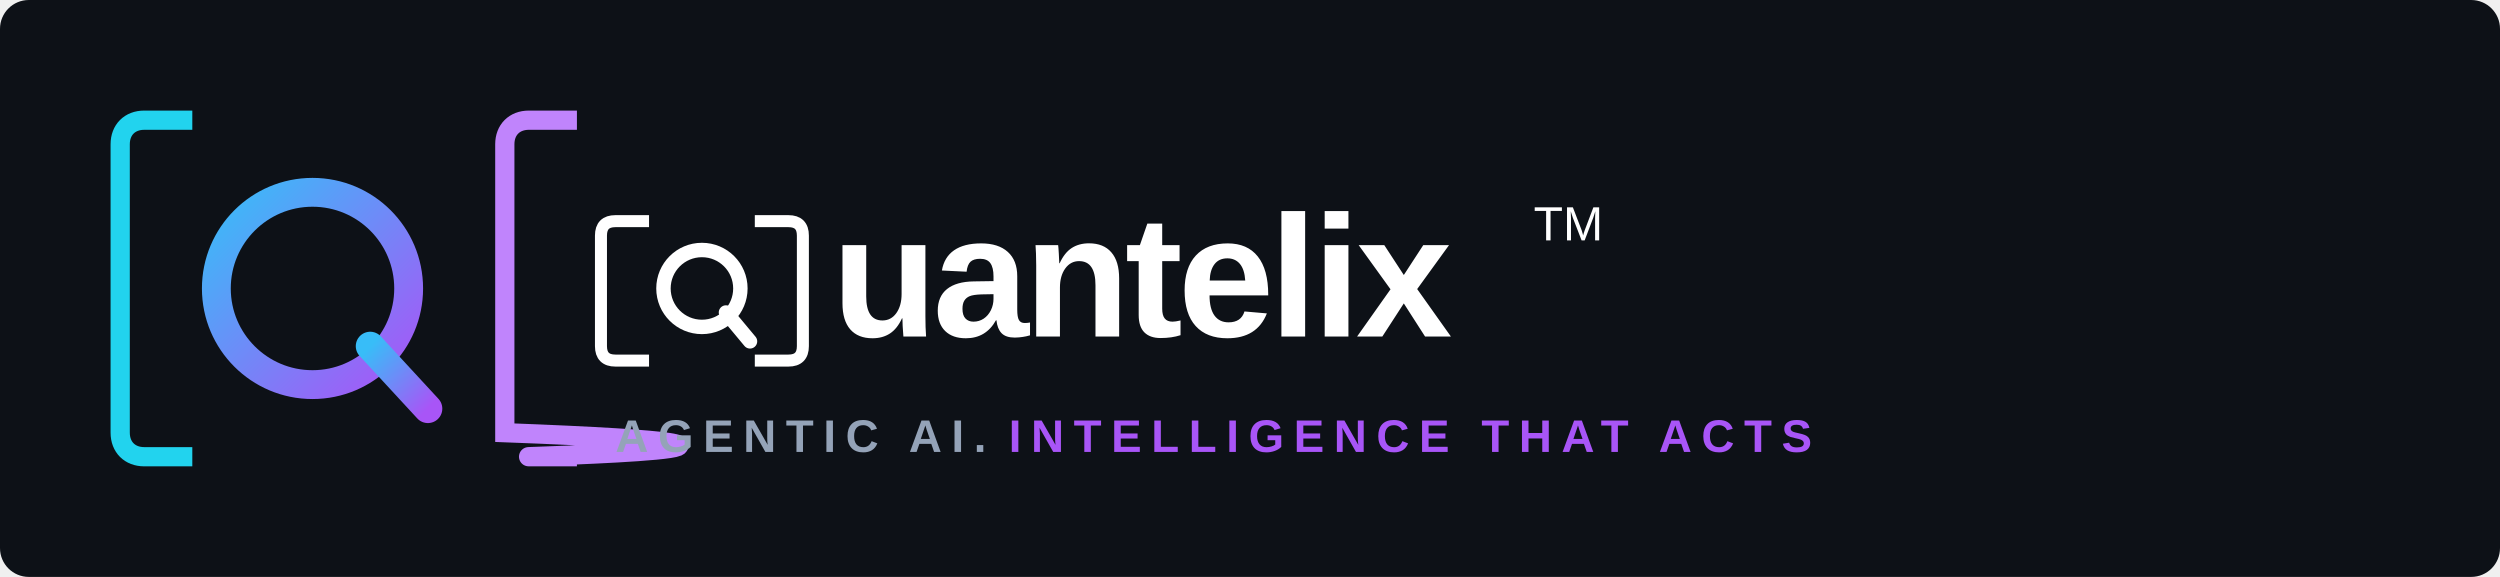
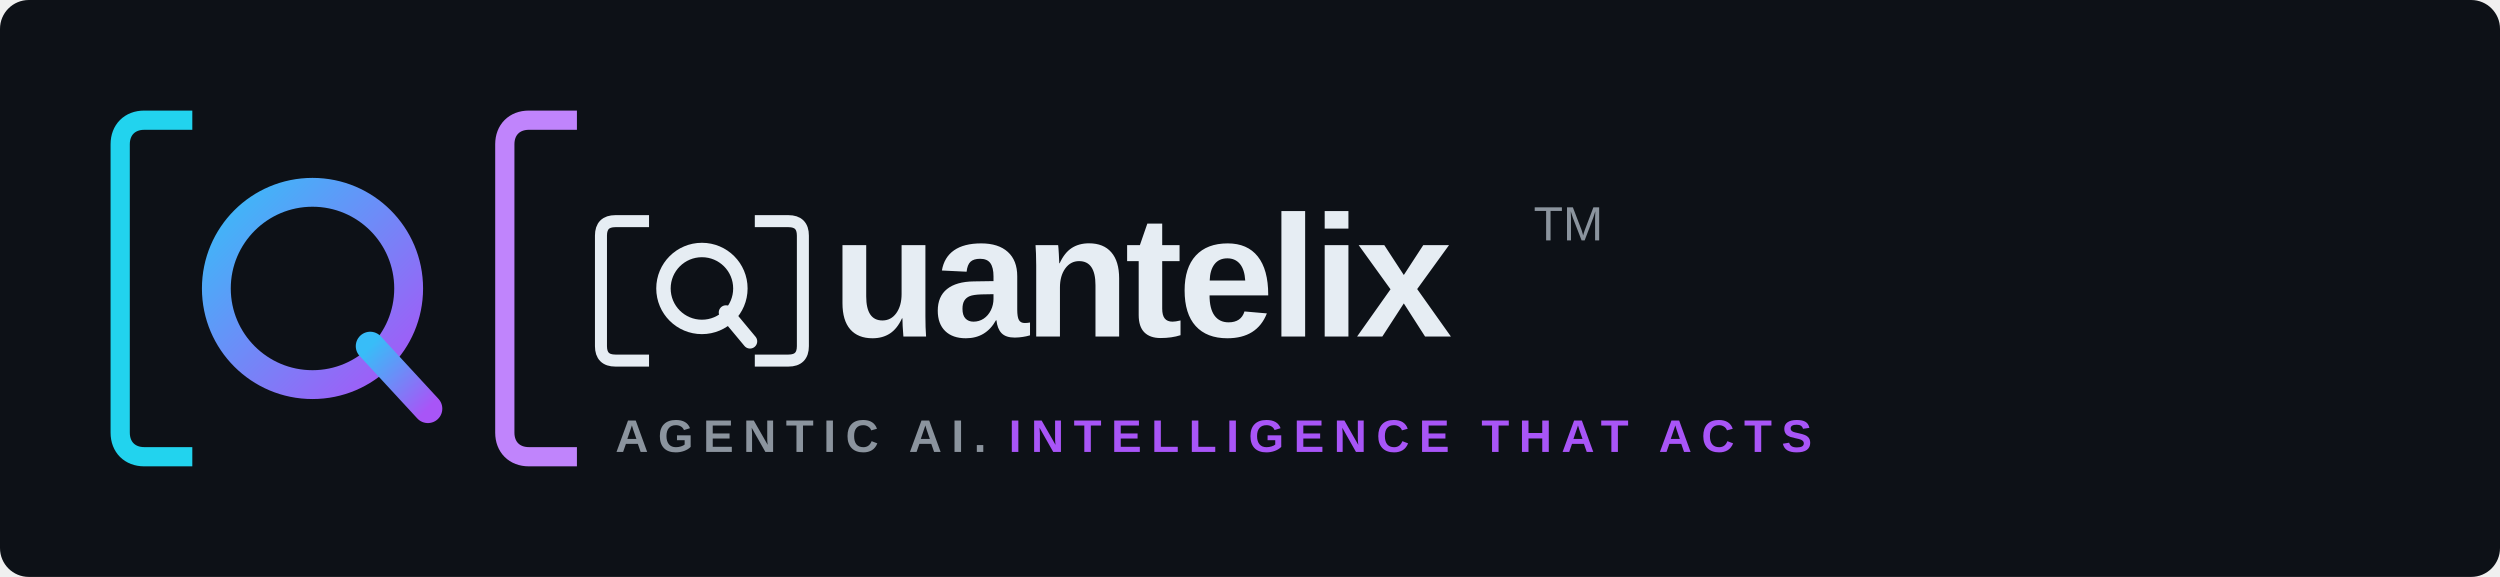
- <svg xmlns="http://www.w3.org/2000/svg" viewBox="0 0 520 120" width="100%">
-   <rect width="100%" height="100%" fill="#0d1117" rx="6" />
+ <svg xmlns="http://www.w3.org/2000/svg" viewBox="0 0 520 120">
+   <rect width="520" height="120" fill="#0d1117" rx="6" />
  <defs>
    <linearGradient id="g" x1="0%" y1="0%" x2="100%" y2="100%">
      <stop offset="0%" stop-color="#38bdf8" />
      <stop offset="100%" stop-color="#a855f7" />
    </linearGradient>
  </defs>
  <g transform="translate(25, 25)" stroke-width="4" fill="none">
    <path d="M15,0 L5,0 C2,0 0,2 0,5 L0,65 C0,68 2,70 5,70 L15,70" stroke="#22d3ee" />
-     <path d="M65,0 L75,0 C78,0 80,2 80,5 L80,65 C0,68 78,70 75,70 L65,70" stroke="#c084fc" transform="translate(80,35) scale(-1,1) translate(-80,-35)" />
+     <path d="M65,0 L75,0 C78,0 80,2 80,5 L80,65 C80,68 78,70 75,70 L65,70" stroke="#c084fc" transform="translate(80,35) scale(-1,1) translate(-80,-35)" />
    <circle cx="40" cy="35" r="20" stroke="url(#g)" stroke-width="6" />
    <path d="M52,47 L64,60" stroke="url(#g)" stroke-width="6" stroke-linecap="round" />
  </g>
-   <g transform="translate(125, 70)" font-family="-apple-system,BlinkMacSystemFont,'Segoe UI',Arial" fill="#fff">
-     <path d="M10,-24 L3,-24 C1,-24 0,-23 0,-21 L0,2 C0,4 1,5 3,5 L10,5" fill="none" stroke="#fff" stroke-width="2.5" />
-     <path d="M32,-24 L39,-24 C41,-24 42,-23 42,-21 L42,2 C42,4 41,5 39,5 L32,5" fill="none" stroke="#fff" stroke-width="2.5" />
-     <circle cx="21" cy="-10" r="8" fill="none" stroke="#fff" stroke-width="3" />
-     <path d="M26,-5 L31,1" stroke="#fff" stroke-width="3" stroke-linecap="round" />
+   <g transform="translate(125, 70)" font-family="-apple-system,BlinkMacSystemFont,'Segoe UI',Arial" fill="#e6edf3">
+     <path d="M10,-24 L3,-24 C1,-24 0,-23 0,-21 L0,2 C0,4 1,5 3,5 L10,5" fill="none" stroke="#e6edf3" stroke-width="2.5" />
+     <path d="M32,-24 L39,-24 C41,-24 42,-23 42,-21 L42,2 C42,4 41,5 39,5 L32,5" fill="none" stroke="#e6edf3" stroke-width="2.5" />
+     <circle cx="21" cy="-10" r="8" fill="none" stroke="#e6edf3" stroke-width="3" />
+     <path d="M26,-5 L31,1" stroke="#e6edf3" stroke-width="3" stroke-linecap="round" />
    <text x="48" y="0" font-size="36" font-weight="bold" letter-spacing="-1">uantelix</text>
-     <text x="194" y="-20" font-size="10">TM</text>
-     <text x="3" y="24" font-size="9.5" font-weight="600" fill="#94a3b8" letter-spacing="2">AGENTIC AI. <tspan fill="#a855f7">INTELLIGENCE THAT ACTS</tspan>
+     <text x="194" y="-20" font-size="10" fill="#8b949e">TM</text>
+     <text x="3" y="24" font-size="9.5" font-weight="600" fill="#8b949e" letter-spacing="2">AGENTIC AI. <tspan fill="#a855f7">INTELLIGENCE THAT ACTS</tspan>
    </text>
  </g>
</svg>
